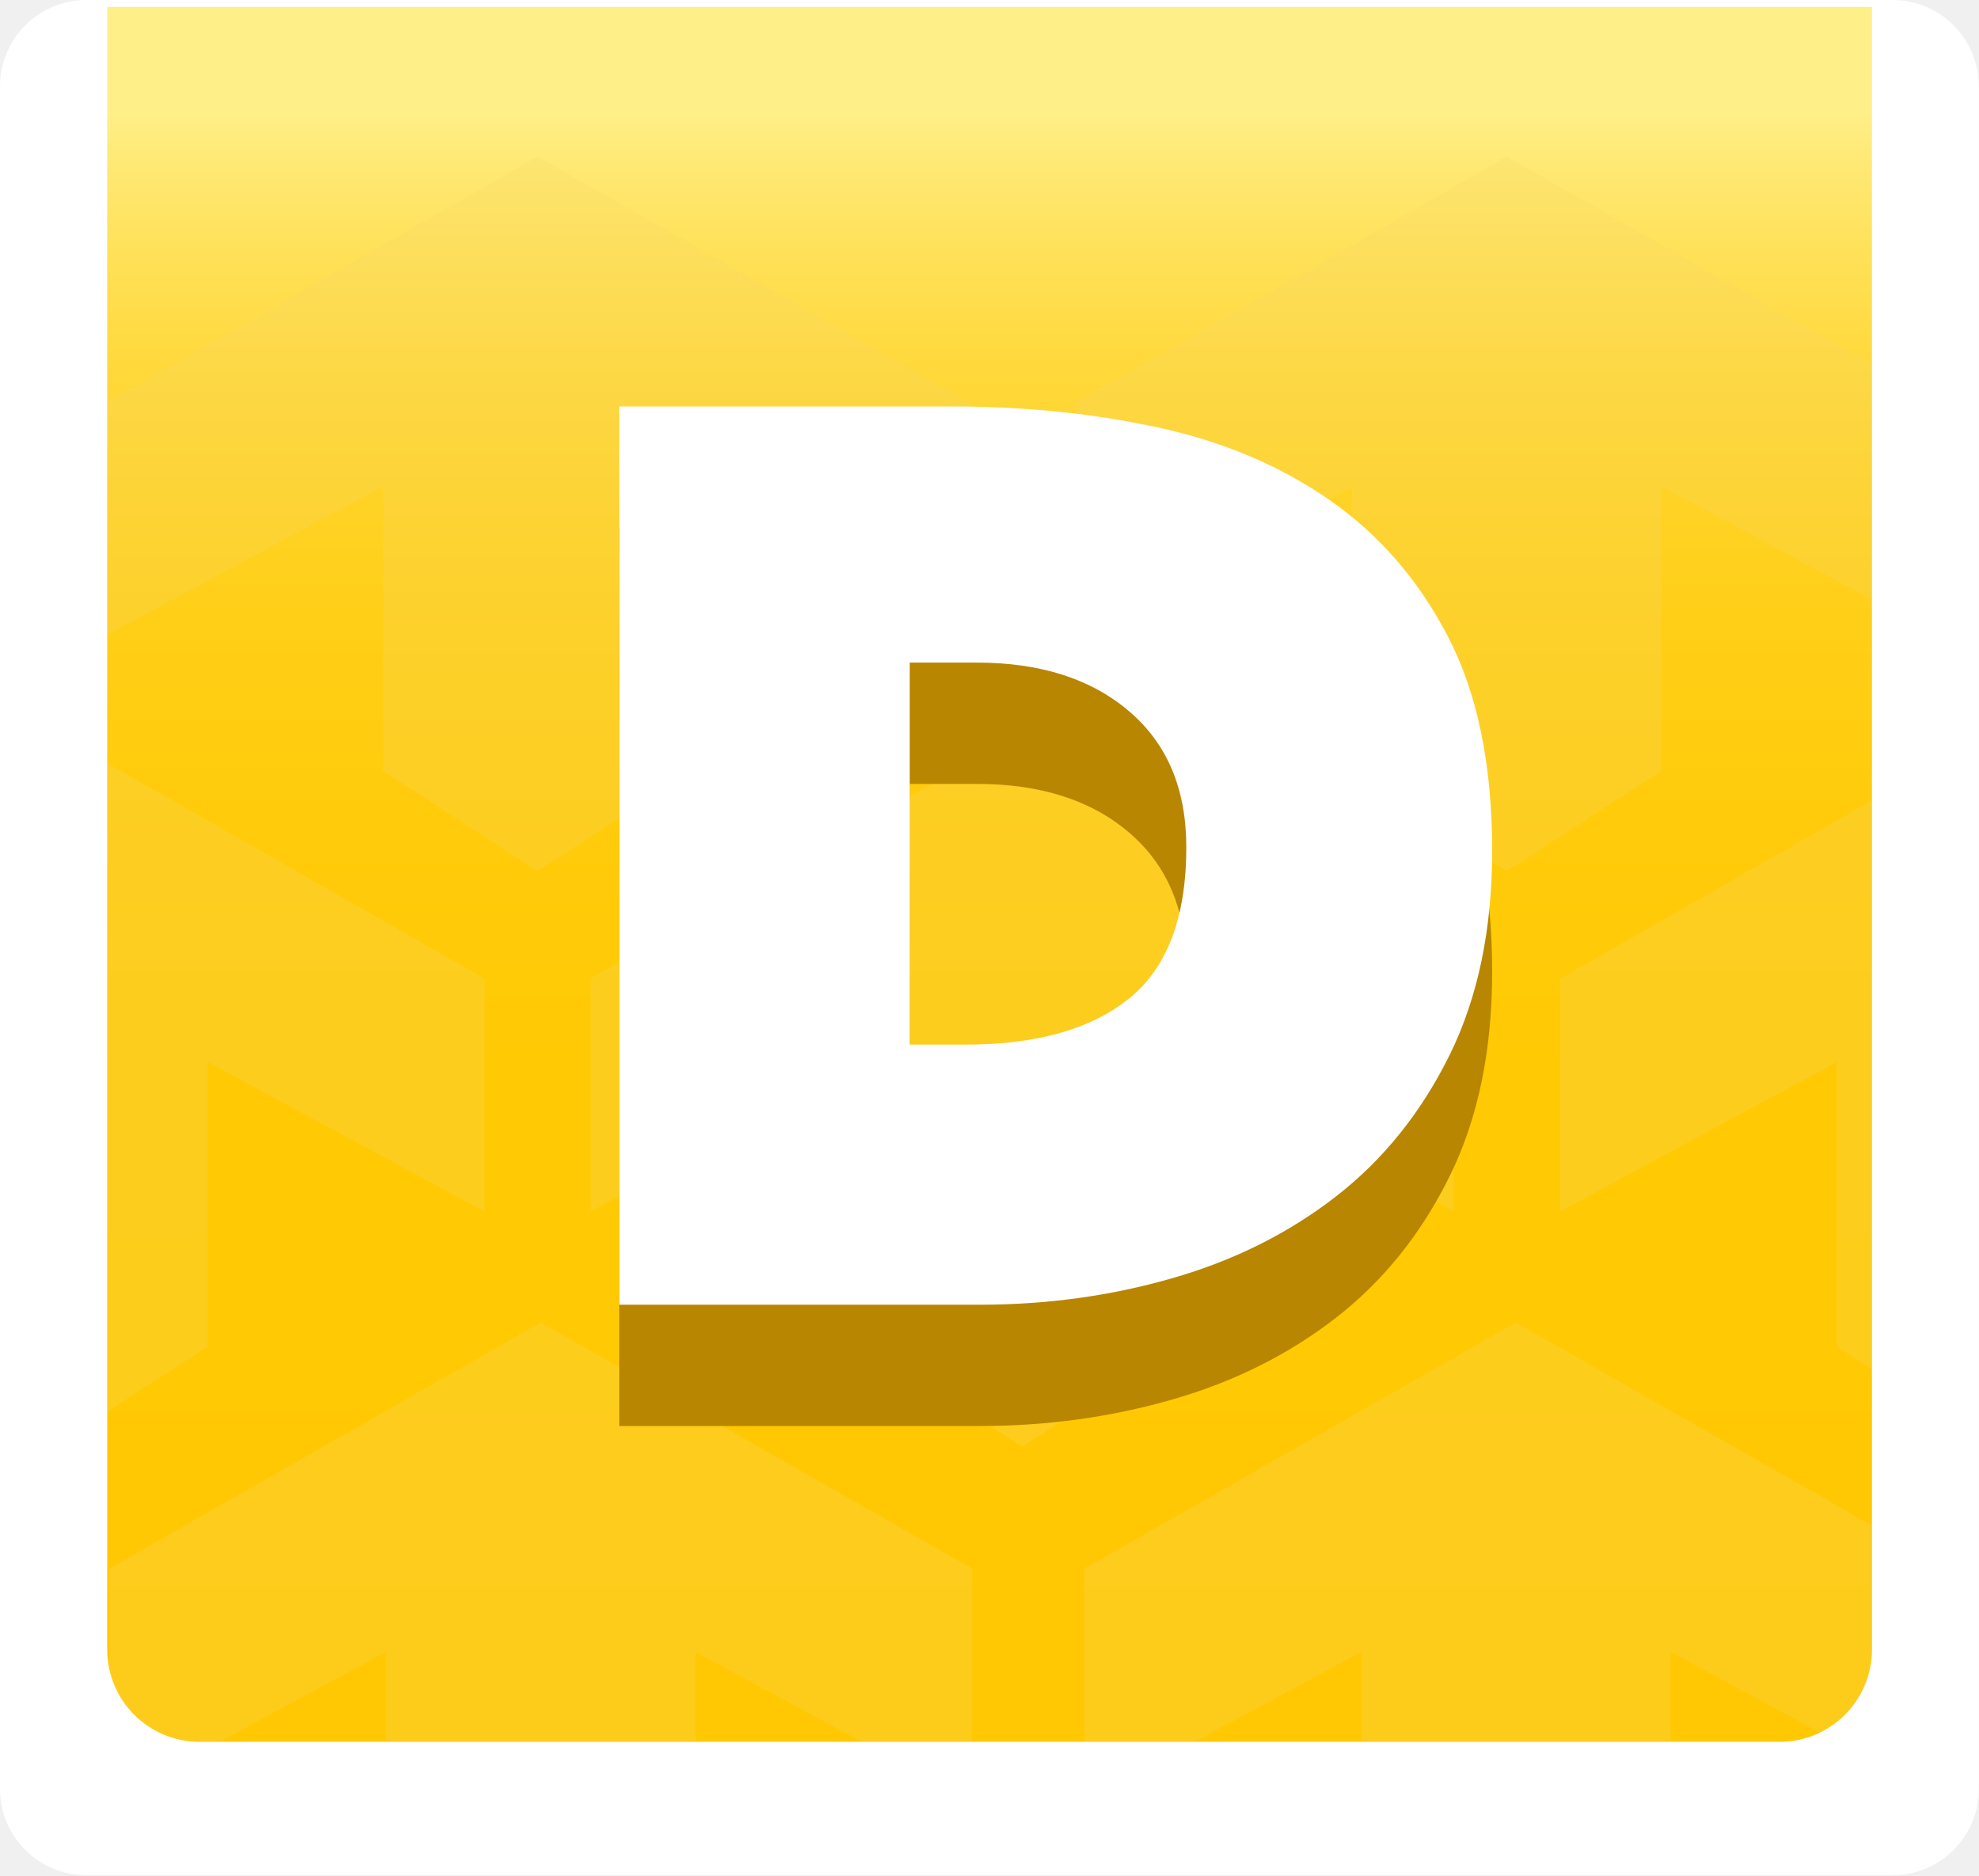
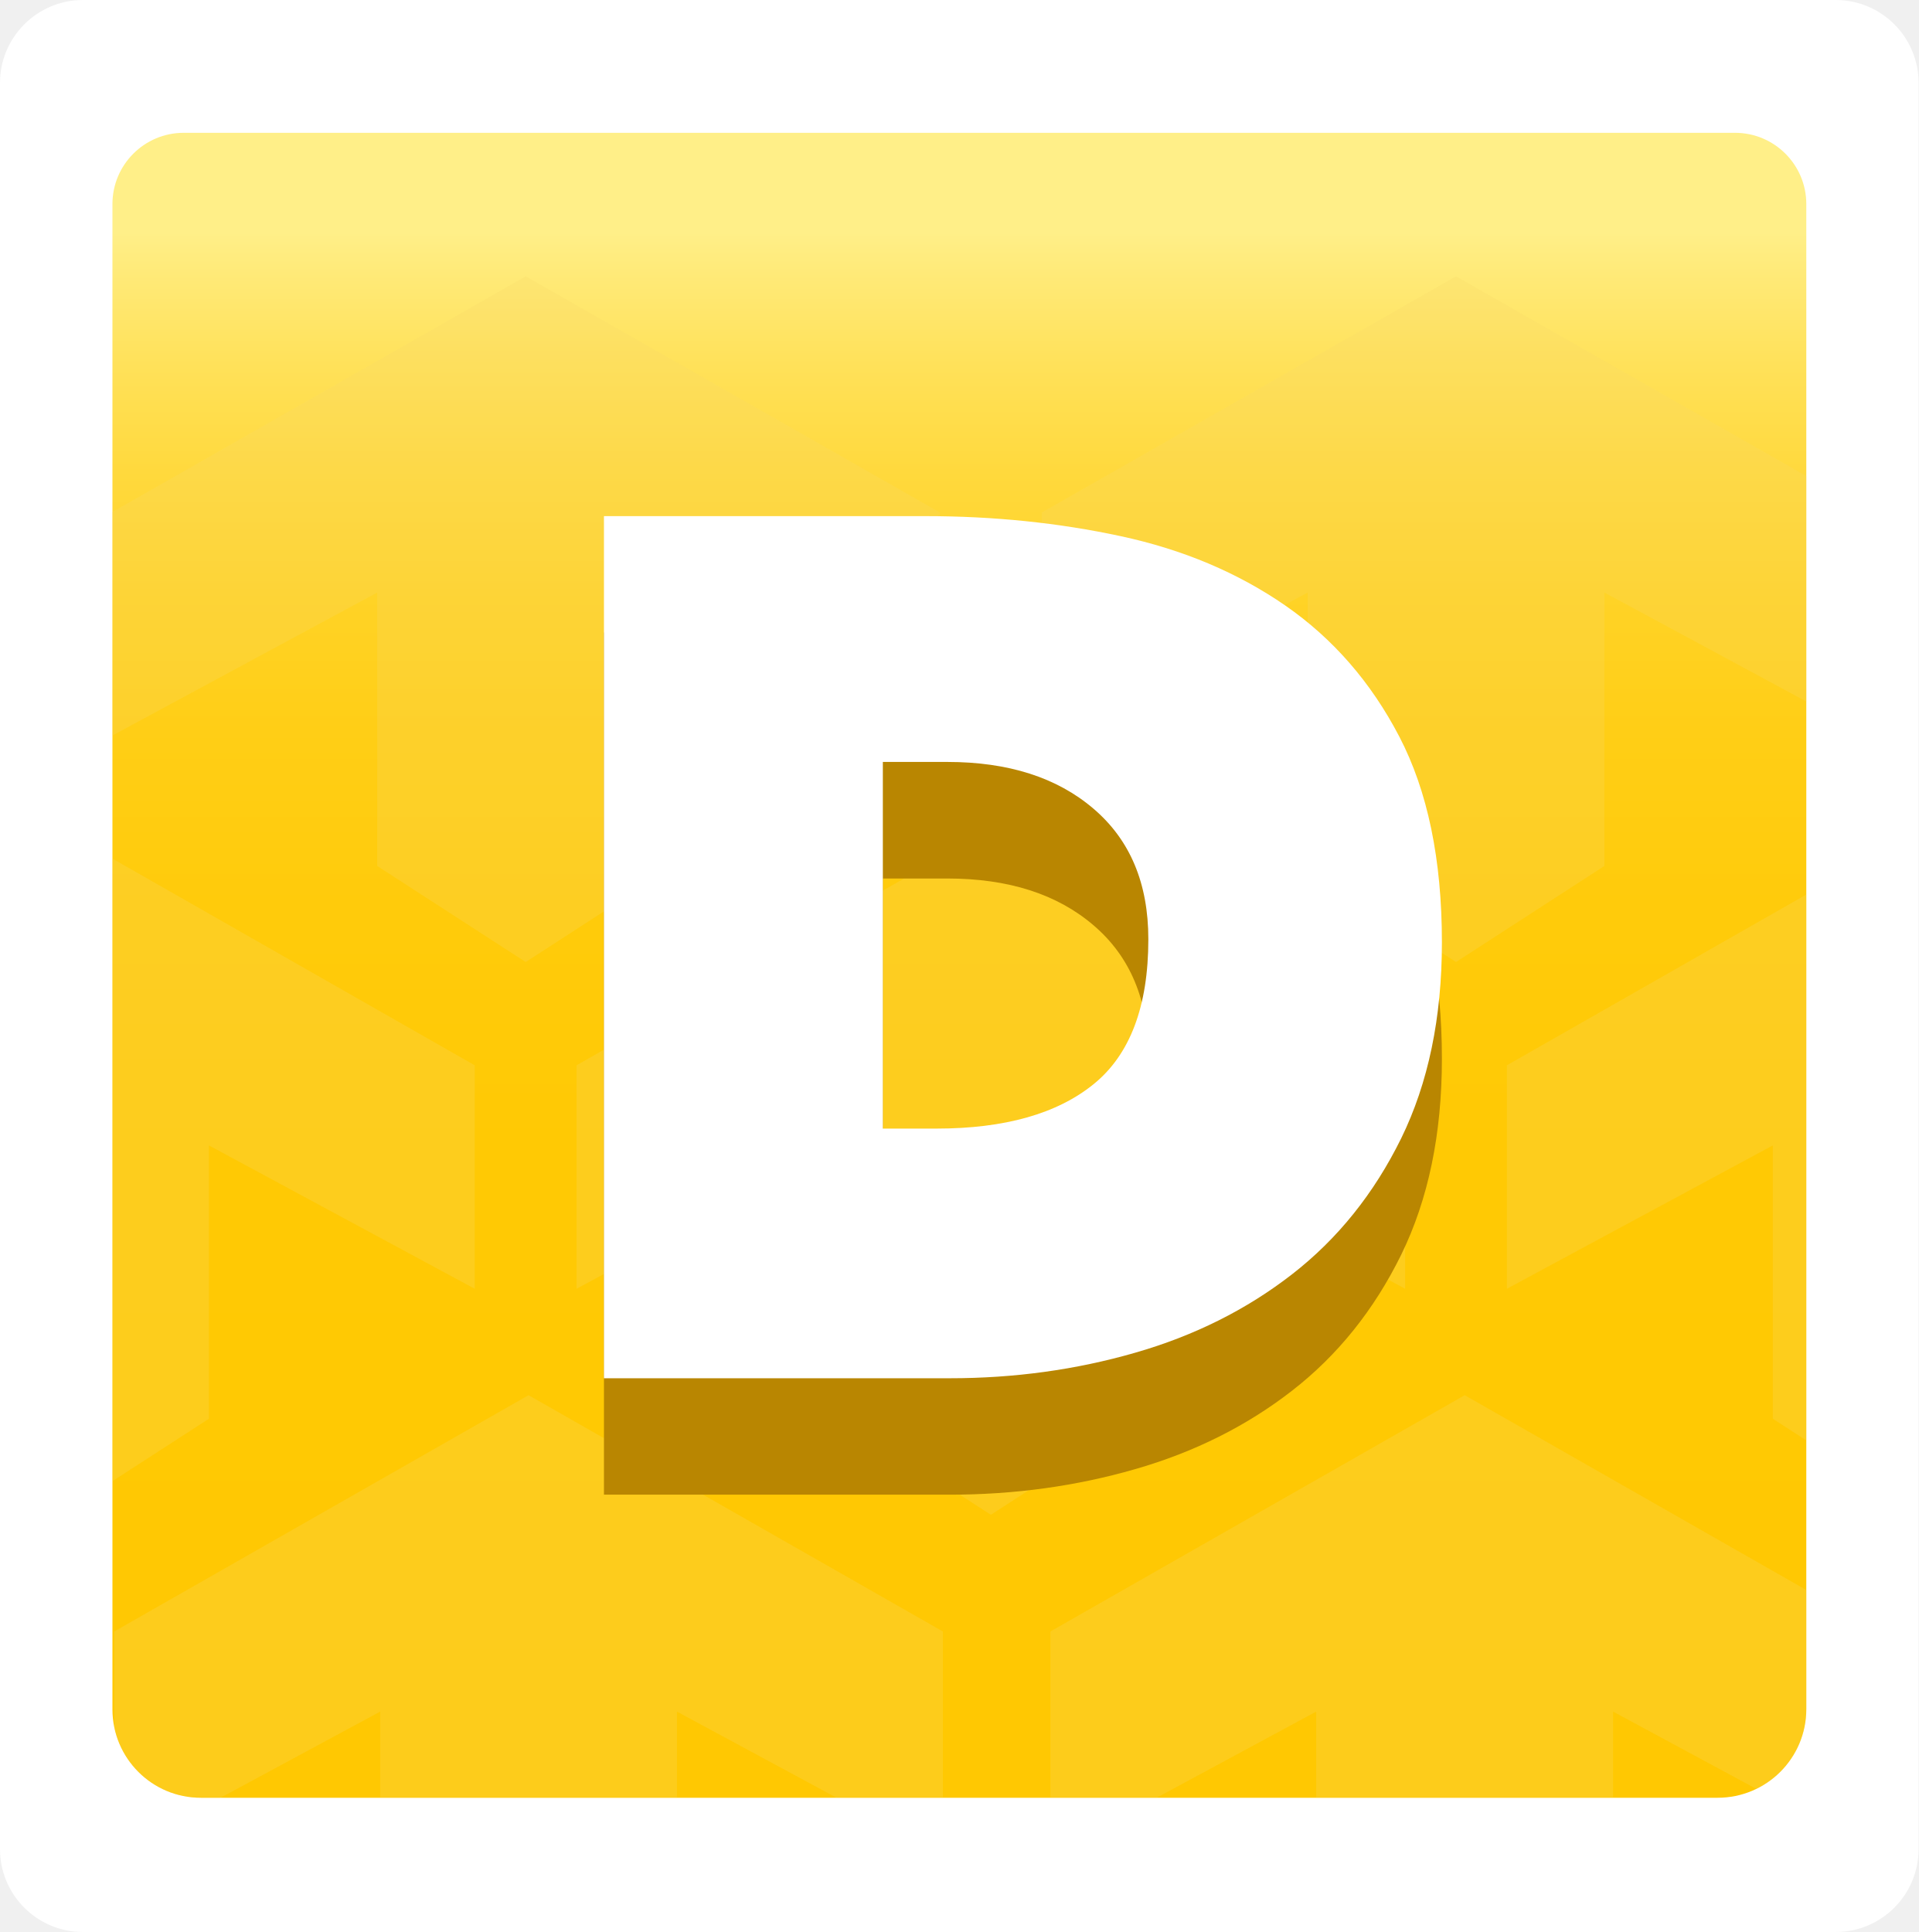
- <svg xmlns="http://www.w3.org/2000/svg" xmlns:xlink="http://www.w3.org/1999/xlink" version="1.1" id="Capa_1" x="0px" y="0px" viewBox="0 0 133.29 126.31" style="enable-background:new 0 0 133.29 126.31;" xml:space="preserve">
+ <svg xmlns="http://www.w3.org/2000/svg" xmlns:xlink="http://www.w3.org/1999/xlink" version="1.1" x="0px" y="0px" viewBox="0 0 134.63 135.58" style="enable-background:new 0 0 134.63 135.58;" xml:space="preserve">
  <style type="text/css">
- 	.st0{fill:#FFFFFF;}
- 	.st1{fill:url(#SVGID_1_);}
- 	.st2{opacity:0.25;}
- 	.st3{clip-path:url(#SVGID_3_);}
- 	.st4{fill:#F6D968;}
- 	.st5{clip-path:url(#SVGID_5_);}
- 	.st6{clip-path:url(#SVGID_7_);}
- 	.st7{enable-background:new    ;}
- 	.st8{fill:#B98601;}
+ 	.st0{clip-path:url(#XMLID_3_);}
+ 	.st1{opacity:0.25;clip-path:url(#SVGID_2_);}
+ 	.st2{fill:#F6D968;}
+ 	.st3{fill:#B98601;}
+ 	.st4{fill:#FFFFFF;}
+ 	.st5{clip-path:url(#XMLID_5_);}
+ 	.st6{opacity:0.25;clip-path:url(#SVGID_4_);}
+ 	.st7{clip-path:url(#XMLID_7_);}
+ 	.st8{opacity:0.25;clip-path:url(#SVGID_6_);}
+ 	.st9{opacity:0.25;clip-path:url(#XMLID_10_);}
+ 	.st10{opacity:0.25;clip-path:url(#XMLID_12_);}
+ 	.st11{opacity:0.25;clip-path:url(#XMLID_14_);}
+ 	.st12{fill:url(#SVGID_7_);}
+ 	.st13{fill:url(#SVGID_8_);}
+ 	.st14{fill:url(#SVGID_9_);}
+ 	.st15{fill:url(#SVGID_10_);}
+ 	.st16{opacity:0.7;fill:#60DFFF;}
+ 	.st17{fill:url(#SVGID_11_);}
+ 	.st18{fill:#D7F7FF;}
+ 	.st19{fill:url(#SVGID_12_);}
+ 	.st20{fill:url(#SVGID_13_);}
+ 	.st21{opacity:0.25;clip-path:url(#SVGID_15_);}
+ 	.st22{fill:#53CFFC;}
+ 	.st23{fill:#017BD2;}
+ 	.st24{fill:url(#SVGID_16_);}
+ 	.st25{opacity:0.25;}
+ 	.st26{clip-path:url(#SVGID_18_);}
+ 	.st27{fill:url(#SVGID_19_);}
+ 	.st28{opacity:0.25;clip-path:url(#SVGID_21_);}
+ 	.st29{fill:url(#SVGID_22_);}
+ 	.st30{clip-path:url(#SVGID_24_);}
+ 	.st31{fill:url(#SVGID_25_);}
+ 	.st32{opacity:0.25;clip-path:url(#SVGID_27_);}
+ 	.st33{fill:url(#SVGID_28_);}
+ 	.st34{clip-path:url(#SVGID_30_);}
+ 	.st35{fill:url(#SVGID_31_);}
+ 	.st36{opacity:0.25;clip-path:url(#SVGID_33_);}
+ 	.st37{fill:url(#SVGID_34_);}
+ 	.st38{clip-path:url(#SVGID_36_);}
+ 	.st39{fill:#60DFFF;}
+ 	.st40{fill:url(#SVGID_37_);}
+ 	.st41{opacity:0.25;clip-path:url(#SVGID_39_);}
+ 	.st42{fill:url(#SVGID_40_);}
+ 	.st43{opacity:0.25;clip-path:url(#SVGID_42_);}
+ 	.st44{fill:url(#SVGID_43_);}
+ 	.st45{fill:#1E3865;}
</style>
  <g id="FONDOS">
</g>
  <g id="PERSONAJES">
</g>
  <g id="INTERFACE">
    <g>
+       <path class="st4" d="M128.81,135.58H5.82c-3.22,0-5.82-2.61-5.82-5.82V5.82C0,2.61,2.61,0,5.82,0h122.99    c3.22,0,5.82,2.61,5.82,5.82v123.93C134.63,132.97,132.03,135.58,128.81,135.58z" />
      <g>
        <g>
-           <path class="st0" d="M127.46,126.31H5.82c-3.22,0-5.82-2.61-5.82-5.82V5.82C0,2.61,2.61,0,5.82,0h121.64      c3.22,0,5.82,2.61,5.82,5.82v114.66C133.29,123.7,130.68,126.31,127.46,126.31z" />
-           <linearGradient id="SVGID_1_" gradientUnits="userSpaceOnUse" x1="66.65" y1="128.12" x2="66.65" y2="9.36" gradientTransform="matrix(1 0 0 -1 0 128)">
-             <stop offset="0.064" style="stop-color:#FFEF88" />
-             <stop offset="0.088" style="stop-color:#FFEA78" />
-             <stop offset="0.143" style="stop-color:#FFE159" />
-             <stop offset="0.205" style="stop-color:#FFD93D" />
-             <stop offset="0.276" style="stop-color:#FFD327" />
-             <stop offset="0.358" style="stop-color:#FFCE16" />
-             <stop offset="0.46" style="stop-color:#FFCB0B" />
-             <stop offset="0.603" style="stop-color:#FFC904" />
-             <stop offset="1" style="stop-color:#FFC802" />
-           </linearGradient>
-           <path class="st1" d="M7.22,111.1V0.47h118.86V111.1c0,3.44-2.79,6.22-6.22,6.22H13.44C10,117.32,7.22,114.53,7.22,111.1z" />
-           <g class="st2">
-             <g>
+           <g>
+             <linearGradient id="SVGID_2_" gradientUnits="userSpaceOnUse" x1="67.317" y1="8.729" x2="67.317" y2="127.489">
+               <stop offset="0.064" style="stop-color:#FFEF88" />
+               <stop offset="0.088" style="stop-color:#FFEA78" />
+               <stop offset="0.143" style="stop-color:#FFE159" />
+               <stop offset="0.205" style="stop-color:#FFD93D" />
+               <stop offset="0.276" style="stop-color:#FFD327" />
+               <stop offset="0.358" style="stop-color:#FFCE16" />
+               <stop offset="0.46" style="stop-color:#FFCB0B" />
+               <stop offset="0.603" style="stop-color:#FFC904" />
+               <stop offset="1" style="stop-color:#FFC802" />
+             </linearGradient>
+             <path style="fill:url(#SVGID_2_);" d="M7.89,119.95V14.32c0-2.76,2.24-5,5-5h108.86c2.76,0,5,2.24,5,5v105.62       c0,3.44-2.79,6.22-6.22,6.22H14.11C10.67,126.17,7.89,123.38,7.89,119.95z" />
+             <g class="st25">
              <defs>
-                 <path id="SVGID_2_" d="M7.22,111.1V0.47h118.86V111.1c0,3.44-2.79,6.22-6.22,6.22H13.44C10,117.32,7.22,114.53,7.22,111.1z" />
+                 <path id="SVGID_23_" class="st25" d="M7.89,119.95V16.28c0-3.84,3.12-6.96,6.96-6.96h104.94c3.84,0,6.96,3.12,6.96,6.96         v103.66c0,3.44-2.79,6.22-6.22,6.22H14.11C10.67,126.17,7.89,123.38,7.89,119.95z" />
              </defs>
-               <clipPath id="SVGID_3_">
-                 <use xlink:href="#SVGID_2_" style="overflow:visible;" />
+               <clipPath id="SVGID_4_">
+                 <use xlink:href="#SVGID_23_" style="overflow:visible;" />
              </clipPath>
-               <g class="st3">
-                 <polygon class="st4" points="36.21,10.54 7.14,27.12 7.14,42.8 25.8,32.74 25.8,51.92 36.21,58.66 46.63,51.92 46.63,32.74          65.28,42.8 65.28,27.12        " />
-                 <polygon class="st4" points="101.49,10.54 72.43,27.12 72.43,42.8 91.08,32.74 91.08,51.92 101.49,58.66 111.91,51.92          111.91,32.74 130.56,42.8 130.56,27.12        " />
+               <g style="clip-path:url(#SVGID_4_);">
+                 <polygon class="st2" points="36.89,19.39 7.82,35.97 7.82,51.65 26.47,41.58 26.47,60.77 36.89,67.51 47.3,60.77 47.3,41.58          65.96,51.65 65.96,35.97        " />
+                 <polygon class="st2" points="102.17,19.39 73.1,35.97 73.1,51.65 91.76,41.58 91.76,60.77 102.17,67.51 112.58,60.77          112.58,41.58 131.24,51.65 131.24,35.97        " />
              </g>
-             </g>
-             <g>
-               <defs>
-                 <path id="SVGID_4_" d="M7.22,111.1V0.47h118.86V111.1c0,3.44-2.79,6.22-6.22,6.22H13.44C10,117.32,7.22,114.53,7.22,111.1z" />
-               </defs>
-               <clipPath id="SVGID_5_">
-                 <use xlink:href="#SVGID_4_" style="overflow:visible;" />
-               </clipPath>
-               <g class="st5">
-                 <polygon class="st4" points="3.57,49.33 -25.5,65.91 -25.5,81.6 -6.84,71.53 -6.84,90.71 3.57,97.45 13.98,90.71          13.98,71.53 32.64,81.6 32.64,65.91        " />
-                 <polygon class="st4" points="68.85,49.33 39.78,65.91 39.78,81.6 58.44,71.53 58.44,90.71 68.85,97.45 79.27,90.71          79.27,71.53 97.92,81.6 97.92,65.91        " />
-                 <polygon class="st4" points="134.14,49.33 105.07,65.91 105.07,81.6 123.72,71.53 123.72,90.71 134.14,97.45 144.55,90.71          144.55,71.53 163.2,81.6 163.2,65.91        " />
+               <g style="clip-path:url(#SVGID_4_);">
+                 <polygon class="st2" points="4.25,58.18 -24.82,74.76 -24.82,90.44 -6.17,80.38 -6.17,99.56 4.25,106.3 14.66,99.56          14.66,80.38 33.31,90.44 33.31,74.76        " />
+                 <polygon class="st2" points="69.53,58.18 40.46,74.76 40.46,90.44 59.11,80.38 59.11,99.56 69.53,106.3 79.94,99.56          79.94,80.38 98.6,90.44 98.6,74.76        " />
+                 <polygon class="st2" points="134.81,58.18 105.74,74.76 105.74,90.44 124.4,80.38 124.4,99.56 134.81,106.3 145.22,99.56          145.22,80.38 163.88,90.44 163.88,74.76        " />
              </g>
-             </g>
-             <g>
-               <defs>
-                 <path id="SVGID_6_" d="M7.22,111.1V0.47h118.86V111.1c0,3.44-2.79,6.22-6.22,6.22H13.44C10,117.32,7.22,114.53,7.22,111.1z" />
-               </defs>
-               <clipPath id="SVGID_7_">
-                 <use xlink:href="#SVGID_6_" style="overflow:visible;" />
-               </clipPath>
-               <g class="st6">
-                 <polygon class="st4" points="36.42,89.07 7.35,105.65 7.35,121.33 26,111.26 26,130.44 36.42,137.19 46.83,130.44          46.83,111.26 65.48,121.33 65.48,105.65        " />
-                 <polygon class="st4" points="102.1,89.07 73.03,105.65 73.03,121.33 91.69,111.26 91.69,130.44 102.1,137.19 112.52,130.44          112.52,111.26 131.17,121.33 131.17,105.65        " />
+               <g style="clip-path:url(#SVGID_4_);">
+                 <polygon class="st2" points="37.09,97.91 8.02,114.49 8.02,130.18 26.68,120.11 26.68,139.29 37.09,146.04 47.5,139.29          47.5,120.11 66.16,130.18 66.16,114.49        " />
+                 <polygon class="st2" points="102.78,97.91 73.71,114.49 73.71,130.18 92.36,120.11 92.36,139.29 102.78,146.04          113.19,139.29 113.19,120.11 131.85,130.18 131.85,114.49        " />
              </g>
            </g>
          </g>
        </g>
-       </g>
-       <g>
        <g>
-           <g class="st7">
-             <path class="st8" d="M41.71,96.05v-60.5h22.56c4.79,0,9.36,0.47,13.71,1.41c4.36,0.94,8.2,2.56,11.54,4.87       c3.33,2.31,6,5.37,7.99,9.19c1.99,3.82,2.99,8.63,2.99,14.44c0,5.3-0.95,9.88-2.86,13.76c-1.91,3.87-4.46,7.05-7.65,9.53       c-3.19,2.48-6.87,4.32-11.02,5.51c-4.16,1.2-8.49,1.79-12.99,1.79H41.71z M61.27,52.81v25.72h3.76c4.79,0,8.46-1.04,11.02-3.11       s3.85-5.46,3.85-10.18c0-3.92-1.28-6.97-3.85-9.16c-2.56-2.19-5.98-3.28-10.25-3.28H61.27z" />
+           <g>
+             <g>
+               <path class="st3" d="M42.38,104.89v-60.5h22.56c4.79,0,9.36,0.47,13.72,1.41c4.36,0.94,8.2,2.56,11.54,4.87        c3.33,2.31,6,5.37,7.99,9.19c1.99,3.82,2.99,8.63,2.99,14.44c0,5.3-0.96,9.88-2.86,13.76c-1.91,3.88-4.46,7.05-7.65,9.53        c-3.19,2.48-6.87,4.32-11.02,5.51c-4.16,1.2-8.49,1.79-12.99,1.79H42.38z M61.95,61.66v25.72h3.76        c4.79,0,8.46-1.04,11.02-3.11s3.85-5.46,3.85-10.18c0-3.92-1.28-6.97-3.85-9.16c-2.56-2.19-5.98-3.28-10.25-3.28H61.95z" />
+             </g>
          </g>
-         </g>
-         <g>
-           <g class="st7">
-             <path class="st0" d="M41.71,87.88v-60.5h22.56c4.79,0,9.36,0.47,13.71,1.41c4.36,0.94,8.2,2.56,11.54,4.87       c3.33,2.31,6,5.37,7.99,9.19c1.99,3.82,2.99,8.63,2.99,14.44c0,5.3-0.95,9.88-2.86,13.76c-1.91,3.87-4.46,7.05-7.65,9.53       c-3.19,2.48-6.87,4.32-11.02,5.51c-4.16,1.2-8.49,1.79-12.99,1.79H41.71z M61.27,44.64v25.72h3.76c4.79,0,8.46-1.04,11.02-3.11       s3.85-5.46,3.85-10.18c0-3.92-1.28-6.97-3.85-9.16c-2.56-2.19-5.98-3.28-10.25-3.28H61.27z" />
+           <g>
+             <g>
+               <path class="st4" d="M42.38,96.72v-60.5h22.56c4.79,0,9.36,0.47,13.72,1.41c4.36,0.94,8.2,2.56,11.54,4.87        c3.33,2.31,6,5.37,7.99,9.19c1.99,3.82,2.99,8.63,2.99,14.44c0,5.3-0.96,9.88-2.86,13.76c-1.91,3.88-4.46,7.05-7.65,9.53        c-3.19,2.48-6.87,4.32-11.02,5.51c-4.16,1.2-8.49,1.79-12.99,1.79H42.38z M61.95,53.48v25.72h3.76        c4.79,0,8.46-1.04,11.02-3.11s3.85-5.46,3.85-10.18c0-3.92-1.28-6.97-3.85-9.16c-2.56-2.19-5.98-3.28-10.25-3.28H61.95z" />
+             </g>
          </g>
        </g>
      </g>
    </g>
  </g>
-   <g id="_x5F_EJEMPLO">
- </g>
</svg>
